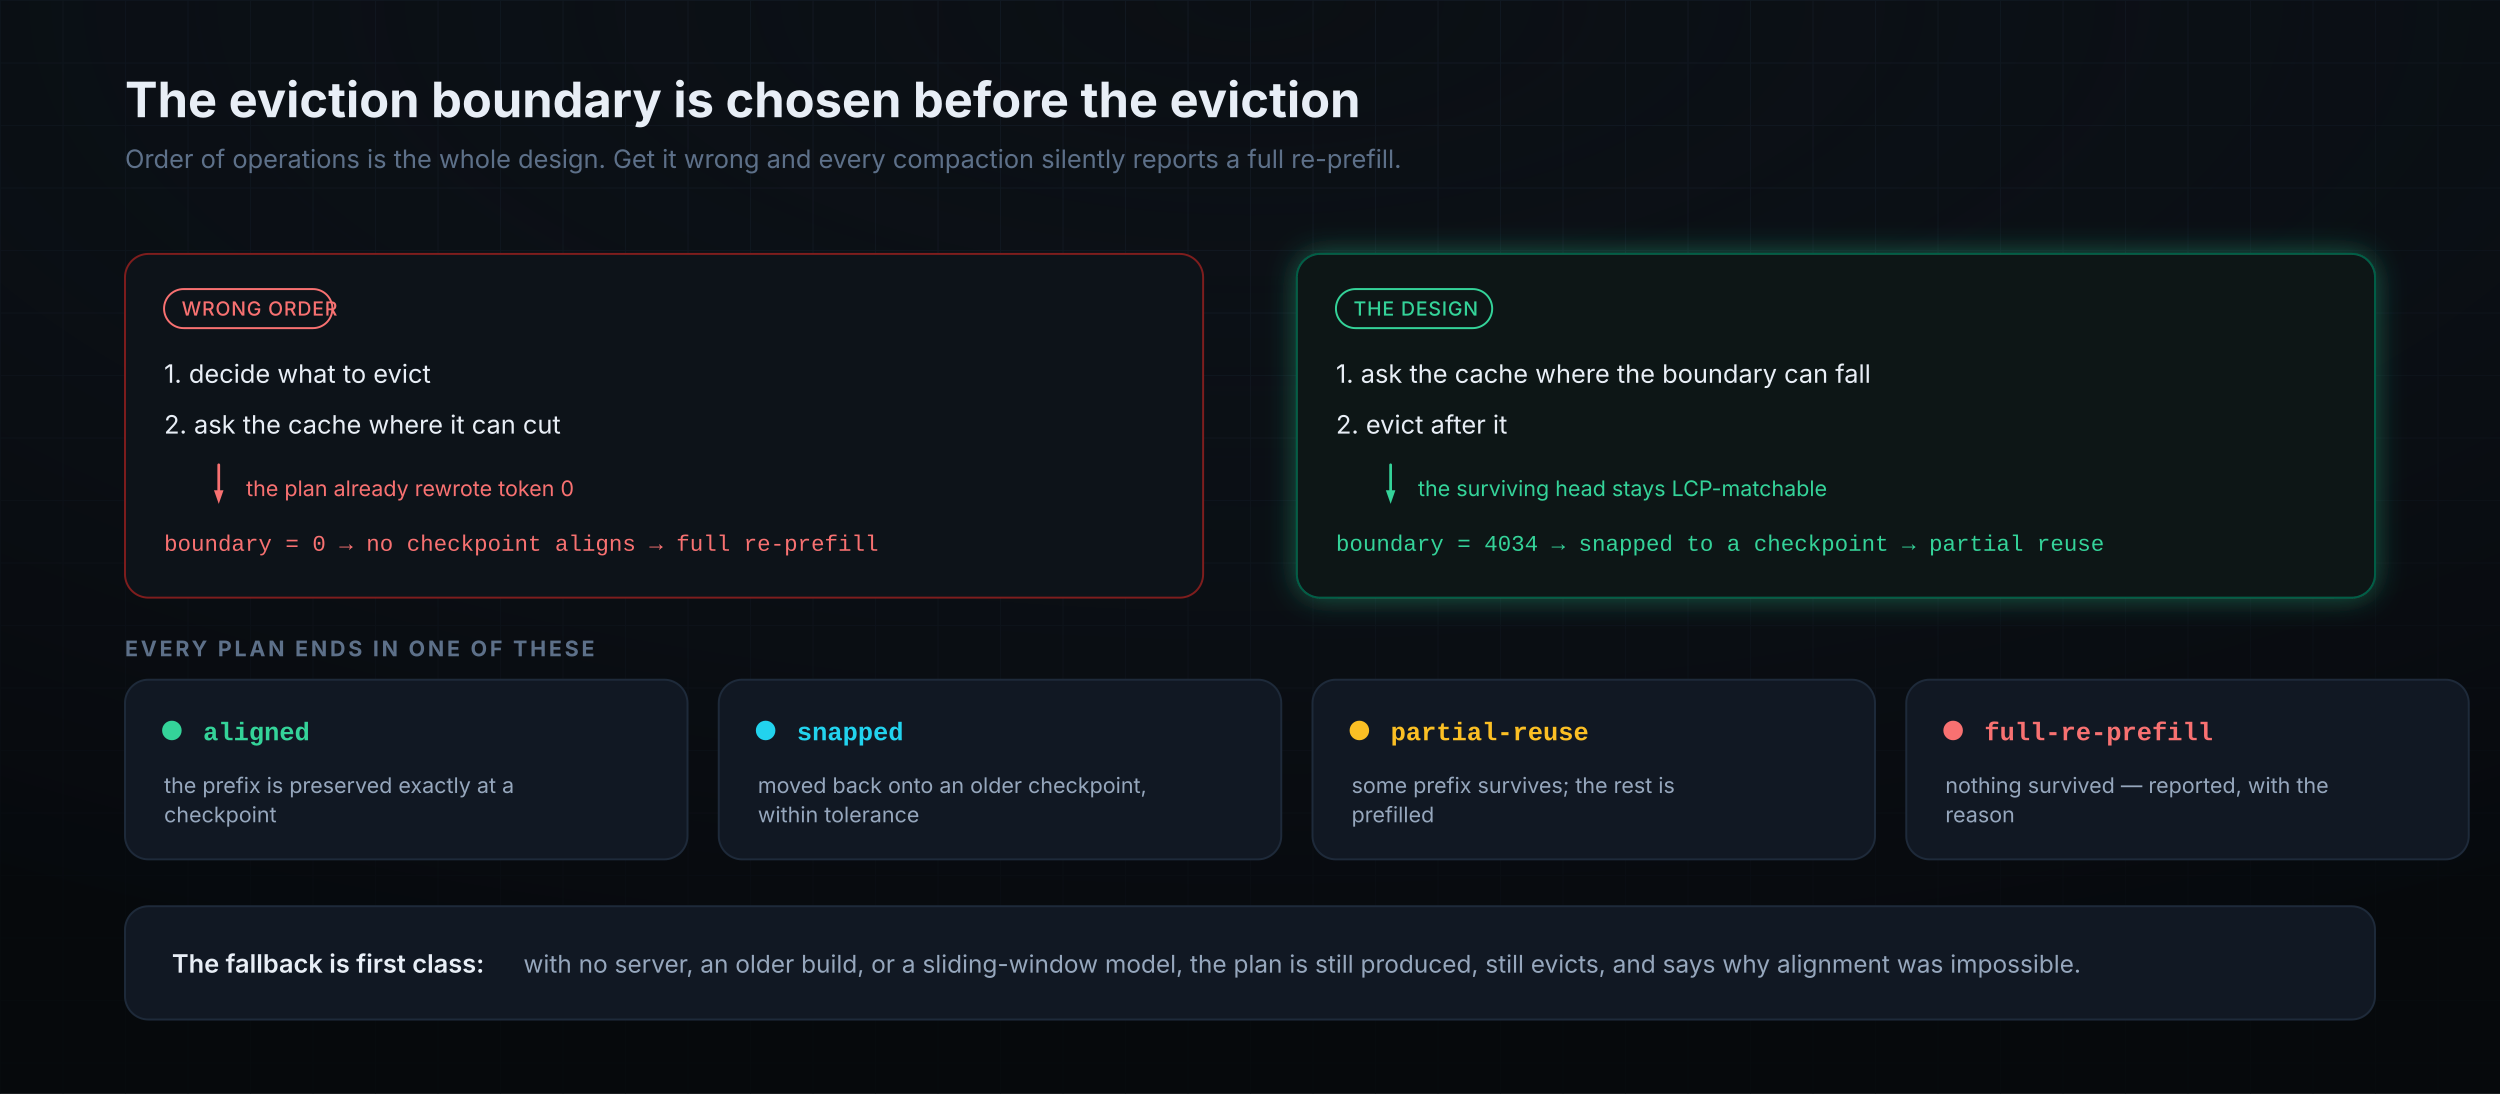
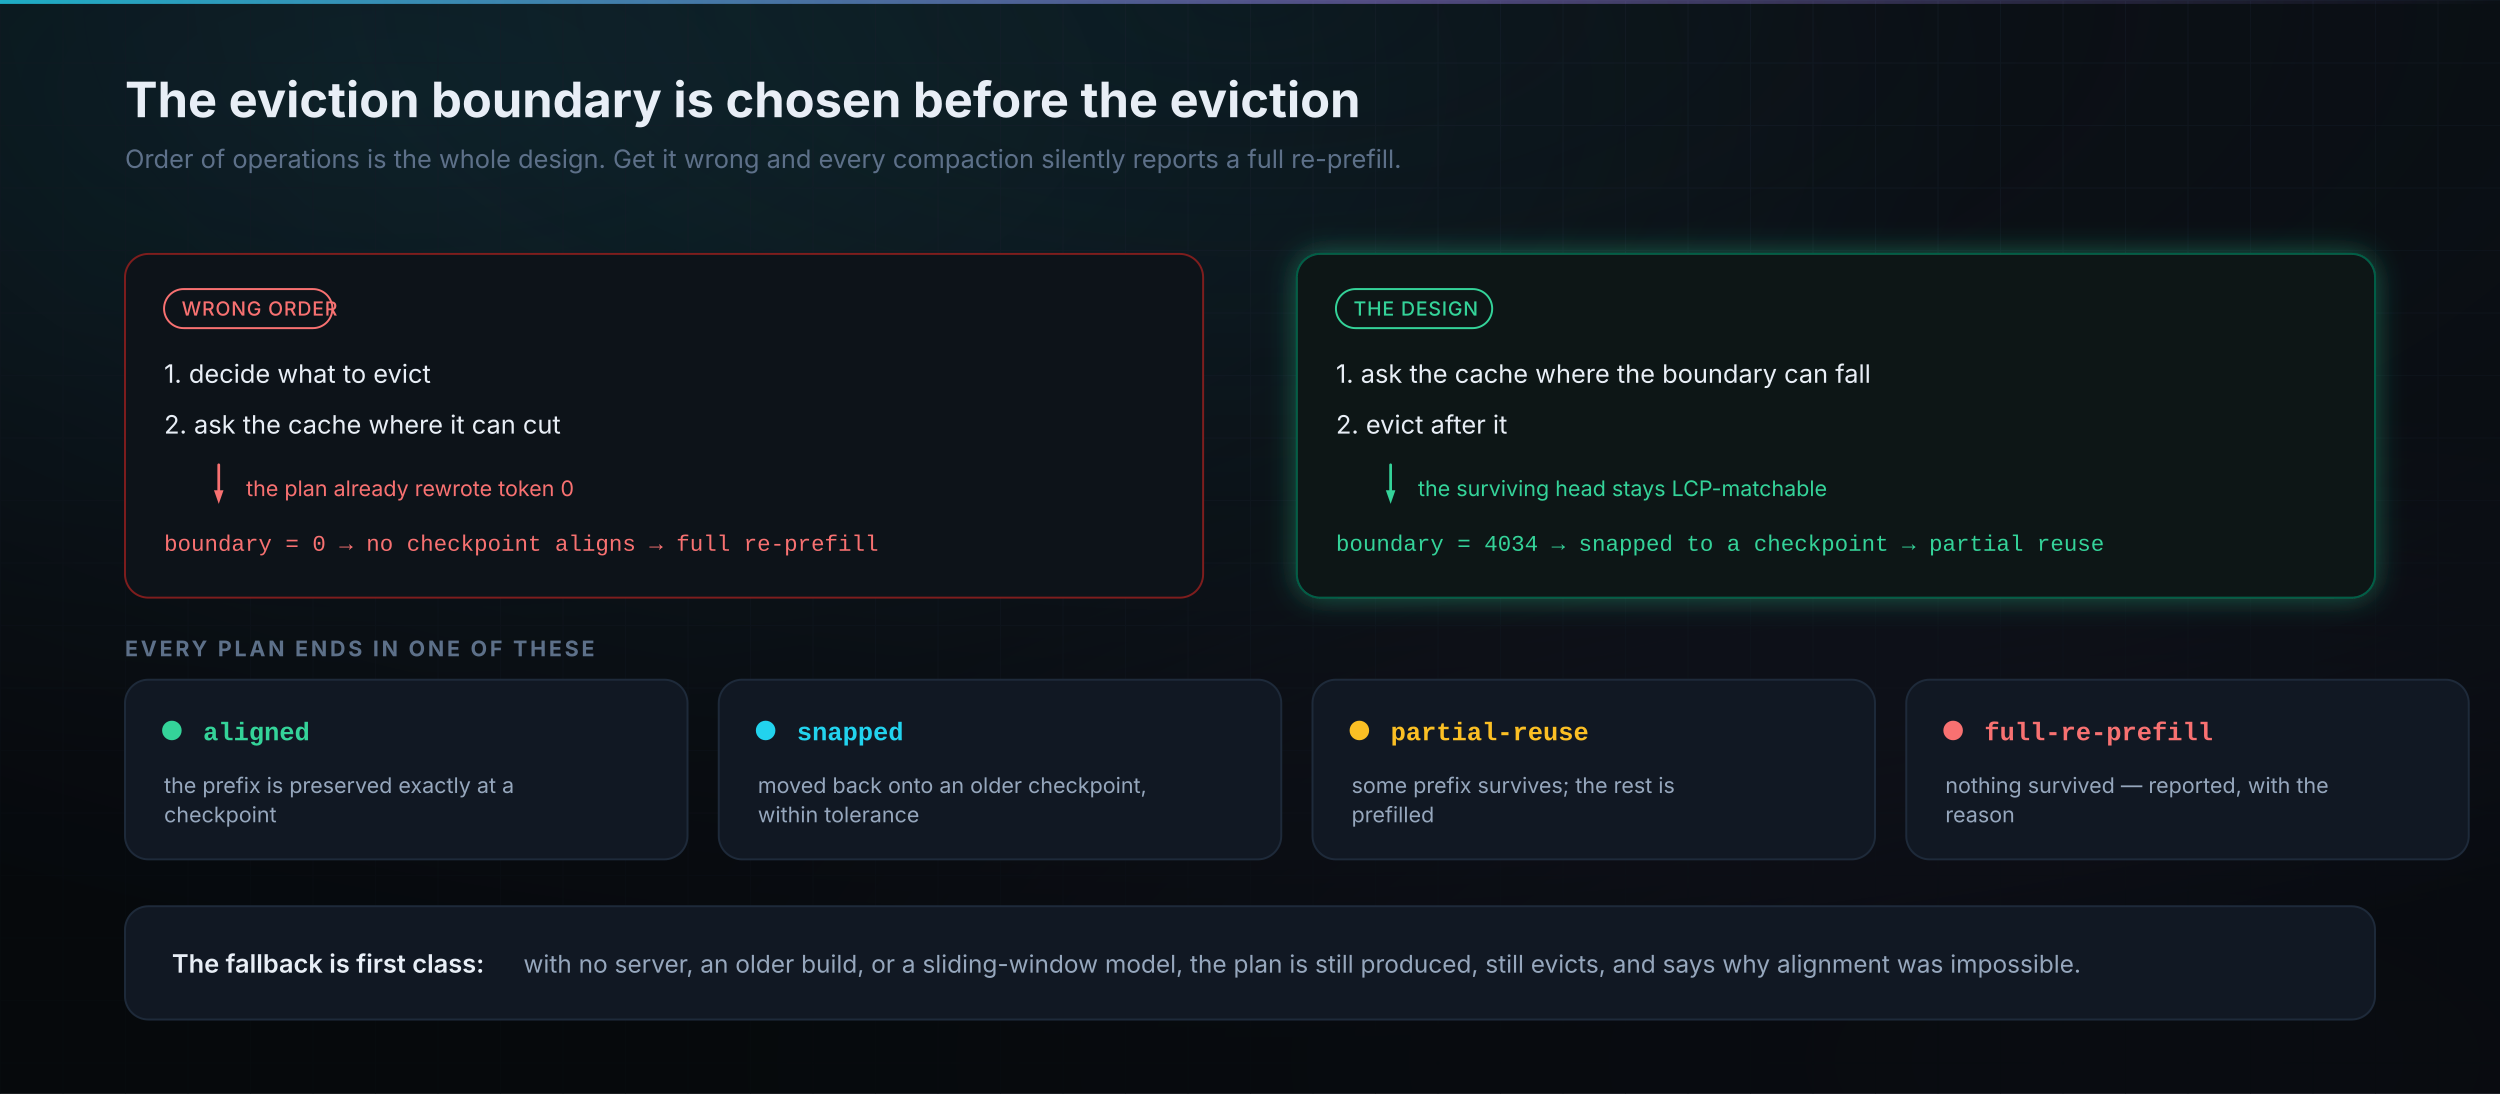
<svg xmlns="http://www.w3.org/2000/svg" viewBox="0 0 1280 560" width="1280" height="560" role="img" aria-labelledby="t d">
  <defs>
    <marker id="dim-s" markerWidth="6" markerHeight="6" refX="3" refY="3" orient="auto">
      <path d="M6 0L0 3L6 6" fill="none" stroke="#22d3ee" stroke-width="1" />
    </marker>
    <marker id="dim-e" markerWidth="6" markerHeight="6" refX="3" refY="3" orient="auto">
      <path d="M0 0L6 3L0 6" fill="none" stroke="#22d3ee" stroke-width="1" />
    </marker>
  </defs>
  <defs>
    <pattern id="coh-grid" width="32" height="32" patternUnits="userSpaceOnUse">
      <path d="M32 0H0V32" fill="none" stroke="#16202c" stroke-width="1" />
    </pattern>
    <pattern id="coh-dots" width="16" height="16" patternUnits="userSpaceOnUse">
      <circle cx="1" cy="1" r="1" fill="#16202c" />
    </pattern>
    <radialGradient id="coh-vig" cx="50%" cy="0%" r="95%">
      <stop offset="0%" stop-color="#0f1720" stop-opacity="0" />
      <stop offset="100%" stop-color="#05080b" stop-opacity="0.85" />
    </radialGradient>
    <linearGradient id="coh-sheen" x1="0" y1="0" x2="1" y2="1">
      <stop offset="0%" stop-color="#ffffff" stop-opacity="0.05" />
      <stop offset="60%" stop-color="#ffffff" stop-opacity="0" />
    </linearGradient>
+     <radialGradient id="coh-washA" cx="16%" cy="8%" r="64%">
+       <stop offset="0%" stop-color="#22d3ee" stop-opacity="0.13" />
+       <stop offset="100%" stop-color="#22d3ee" stop-opacity="0" />
+     </radialGradient>
+     <radialGradient id="coh-washB" cx="86%" cy="97%" r="60%">
+       <stop offset="0%" stop-color="#a78bfa" stop-opacity="0.16" />
+       <stop offset="100%" stop-color="#a78bfa" stop-opacity="0" />
+     </radialGradient>
+     <linearGradient id="coh-edge" x1="0" y1="0" x2="1" y2="0">
+       <stop offset="0%" stop-color="#22d3ee" stop-opacity="0.8" />
+       <stop offset="55%" stop-color="#a78bfa" stop-opacity="0.45" />
+       <stop offset="100%" stop-color="#a78bfa" stop-opacity="0" />
+     </linearGradient>
  </defs>
  <rect width="1280" height="560" fill="#0b0f14" />
+   <rect width="1280" height="560" fill="url(#coh-washA)" />
+   <rect width="1280" height="560" fill="url(#coh-washB)" />
  <rect width="1280" height="560" fill="url(#coh-grid)" opacity="0.55" />
  <rect width="1280" height="560" fill="url(#coh-vig)" />
+   <rect x="0" y="0" width="1280" height="2" fill="url(#coh-edge)" />
  <text x="64" y="60" font-family="-apple-system, BlinkMacSystemFont, 'Segoe UI', Inter, Helvetica, Arial, sans-serif" font-size="25" font-weight="700" fill="#e8eef6" text-anchor="start" opacity="1">The eviction boundary is chosen before the eviction</text>
  <text x="64" y="86" font-family="-apple-system, BlinkMacSystemFont, 'Segoe UI', Inter, Helvetica, Arial, sans-serif" font-size="13" font-weight="400" fill="#5d7089" text-anchor="start" opacity="1">Order of operations is the whole design. Get it wrong and every compaction silently reports a full re-prefill.</text>
  <rect x="64" y="130" width="552" height="176" rx="12" fill="#0d1319" stroke="#7f1d1d" stroke-width="1" />
  <rect x="84" y="148" width="86.2" height="20" rx="10" fill="none" stroke="#f87171" stroke-width="1" />
  <text x="93" y="161.6" font-family="-apple-system, BlinkMacSystemFont, 'Segoe UI', Inter, Helvetica, Arial, sans-serif" font-size="10" font-weight="500" fill="#f87171" text-anchor="start" opacity="1" letter-spacing="0.4">WRONG ORDER</text>
  <text x="84" y="196" font-family="-apple-system, BlinkMacSystemFont, 'Segoe UI', Inter, Helvetica, Arial, sans-serif" font-size="13" font-weight="400" fill="#e8eef6" text-anchor="start" opacity="1">1.  decide what to evict</text>
  <text x="84" y="222" font-family="-apple-system, BlinkMacSystemFont, 'Segoe UI', Inter, Helvetica, Arial, sans-serif" font-size="13" font-weight="400" fill="#e8eef6" text-anchor="start" opacity="1">2.  ask the cache where it can cut</text>
  <line x1="112" y1="238" x2="112" y2="251" stroke="#f87171" stroke-width="1.4" stroke-linecap="round" />
  <path d="M112 258 L109.55 251 L114.45 251 Z" fill="#f87171" />
  <text x="126" y="254" font-family="-apple-system, BlinkMacSystemFont, 'Segoe UI', Inter, Helvetica, Arial, sans-serif" font-size="11" font-weight="400" fill="#f87171" text-anchor="start" opacity="1">the plan already rewrote token 0</text>
  <text x="84" y="282" font-family="ui-monospace, SFMono-Regular, 'SF Mono', Menlo, Consolas, 'Liberation Mono', monospace" font-size="11.5" font-weight="400" fill="#f87171" text-anchor="start" opacity="1">boundary = 0  →  no checkpoint aligns  →  full re-prefill</text>
  <filter id="g664130" x="-30%" y="-30%" width="160%" height="160%">
    <feGaussianBlur stdDeviation="7" result="b" />
    <feFlood flood-color="#34d399" flood-opacity="0.4" />
    <feComposite in2="b" operator="in" />
    <feMerge>
      <feMergeNode />
      <feMergeNode in="SourceGraphic" />
    </feMerge>
  </filter>
  <rect x="664" y="130" width="552" height="176" rx="12" fill="#0d1319" stroke="#065f46" stroke-width="1" filter="url(#g664130)" />
  <rect x="684" y="148" width="80.0" height="20" rx="10" fill="none" stroke="#34d399" stroke-width="1" />
  <text x="693" y="161.6" font-family="-apple-system, BlinkMacSystemFont, 'Segoe UI', Inter, Helvetica, Arial, sans-serif" font-size="10" font-weight="500" fill="#34d399" text-anchor="start" opacity="1" letter-spacing="0.4">THE DESIGN</text>
  <text x="684" y="196" font-family="-apple-system, BlinkMacSystemFont, 'Segoe UI', Inter, Helvetica, Arial, sans-serif" font-size="13" font-weight="400" fill="#e8eef6" text-anchor="start" opacity="1">1.  ask the cache where the boundary can fall</text>
  <text x="684" y="222" font-family="-apple-system, BlinkMacSystemFont, 'Segoe UI', Inter, Helvetica, Arial, sans-serif" font-size="13" font-weight="400" fill="#e8eef6" text-anchor="start" opacity="1">2.  evict after it</text>
  <line x1="712" y1="238" x2="712" y2="251" stroke="#34d399" stroke-width="1.4" stroke-linecap="round" />
  <path d="M712 258 L709.55 251 L714.45 251 Z" fill="#34d399" />
  <text x="726" y="254" font-family="-apple-system, BlinkMacSystemFont, 'Segoe UI', Inter, Helvetica, Arial, sans-serif" font-size="11" font-weight="400" fill="#34d399" text-anchor="start" opacity="1">the surviving head stays LCP-matchable</text>
  <text x="684" y="282" font-family="ui-monospace, SFMono-Regular, 'SF Mono', Menlo, Consolas, 'Liberation Mono', monospace" font-size="11.5" font-weight="400" fill="#34d399" text-anchor="start" opacity="1">boundary = 4034  →  snapped to a checkpoint  →  partial reuse</text>
  <text x="64" y="336" font-family="-apple-system, BlinkMacSystemFont, 'Segoe UI', Inter, Helvetica, Arial, sans-serif" font-size="11" font-weight="700" fill="#5d7089" text-anchor="start" opacity="1" letter-spacing="1.4">EVERY PLAN ENDS IN ONE OF THESE</text>
  <rect x="64" y="348" width="288" height="92" rx="12" fill="#111823" stroke="#1e2a3a" stroke-width="1" />
  <circle cx="88" cy="374" r="5" fill="#34d399" />
  <text x="104" y="379" font-family="ui-monospace, SFMono-Regular, 'SF Mono', Menlo, Consolas, 'Liberation Mono', monospace" font-size="13" font-weight="700" fill="#34d399" text-anchor="start" opacity="1">aligned</text>
  <text x="84" y="406" font-family="-apple-system, BlinkMacSystemFont, 'Segoe UI', Inter, Helvetica, Arial, sans-serif" font-size="11" font-weight="400" fill="#96a7bd" text-anchor="start" opacity="1">the prefix is preserved exactly at a</text>
  <text x="84" y="421" font-family="-apple-system, BlinkMacSystemFont, 'Segoe UI', Inter, Helvetica, Arial, sans-serif" font-size="11" font-weight="400" fill="#96a7bd" text-anchor="start" opacity="1">checkpoint</text>
  <rect x="368" y="348" width="288" height="92" rx="12" fill="#111823" stroke="#1e2a3a" stroke-width="1" />
  <circle cx="392" cy="374" r="5" fill="#22d3ee" />
  <text x="408" y="379" font-family="ui-monospace, SFMono-Regular, 'SF Mono', Menlo, Consolas, 'Liberation Mono', monospace" font-size="13" font-weight="700" fill="#22d3ee" text-anchor="start" opacity="1">snapped</text>
  <text x="388" y="406" font-family="-apple-system, BlinkMacSystemFont, 'Segoe UI', Inter, Helvetica, Arial, sans-serif" font-size="11" font-weight="400" fill="#96a7bd" text-anchor="start" opacity="1">moved back onto an older checkpoint,</text>
  <text x="388" y="421" font-family="-apple-system, BlinkMacSystemFont, 'Segoe UI', Inter, Helvetica, Arial, sans-serif" font-size="11" font-weight="400" fill="#96a7bd" text-anchor="start" opacity="1">within tolerance</text>
  <rect x="672" y="348" width="288" height="92" rx="12" fill="#111823" stroke="#1e2a3a" stroke-width="1" />
  <circle cx="696" cy="374" r="5" fill="#fbbf24" />
  <text x="712" y="379" font-family="ui-monospace, SFMono-Regular, 'SF Mono', Menlo, Consolas, 'Liberation Mono', monospace" font-size="13" font-weight="700" fill="#fbbf24" text-anchor="start" opacity="1">partial-reuse</text>
  <text x="692" y="406" font-family="-apple-system, BlinkMacSystemFont, 'Segoe UI', Inter, Helvetica, Arial, sans-serif" font-size="11" font-weight="400" fill="#96a7bd" text-anchor="start" opacity="1">some prefix survives; the rest is</text>
  <text x="692" y="421" font-family="-apple-system, BlinkMacSystemFont, 'Segoe UI', Inter, Helvetica, Arial, sans-serif" font-size="11" font-weight="400" fill="#96a7bd" text-anchor="start" opacity="1">prefilled</text>
  <rect x="976" y="348" width="288" height="92" rx="12" fill="#111823" stroke="#1e2a3a" stroke-width="1" />
  <circle cx="1000" cy="374" r="5" fill="#f87171" />
  <text x="1016" y="379" font-family="ui-monospace, SFMono-Regular, 'SF Mono', Menlo, Consolas, 'Liberation Mono', monospace" font-size="13" font-weight="700" fill="#f87171" text-anchor="start" opacity="1">full-re-prefill</text>
  <text x="996" y="406" font-family="-apple-system, BlinkMacSystemFont, 'Segoe UI', Inter, Helvetica, Arial, sans-serif" font-size="11" font-weight="400" fill="#96a7bd" text-anchor="start" opacity="1">nothing survived — reported, with the</text>
  <text x="996" y="421" font-family="-apple-system, BlinkMacSystemFont, 'Segoe UI', Inter, Helvetica, Arial, sans-serif" font-size="11" font-weight="400" fill="#96a7bd" text-anchor="start" opacity="1">reason</text>
  <rect x="64" y="464" width="1152" height="58" rx="12" fill="#111823" stroke="#1e2a3a" stroke-width="1" />
  <text x="88" y="498" font-family="-apple-system, BlinkMacSystemFont, 'Segoe UI', Inter, Helvetica, Arial, sans-serif" font-size="13" font-weight="600" fill="#e8eef6" text-anchor="start" opacity="1">The fallback is first class:</text>
  <text x="268" y="498" font-family="-apple-system, BlinkMacSystemFont, 'Segoe UI', Inter, Helvetica, Arial, sans-serif" font-size="12.5" font-weight="400" fill="#96a7bd" text-anchor="start" opacity="1">with no server, an older build, or a sliding-window model, the plan is still produced, still evicts, and says why alignment was impossible.</text>
</svg>
